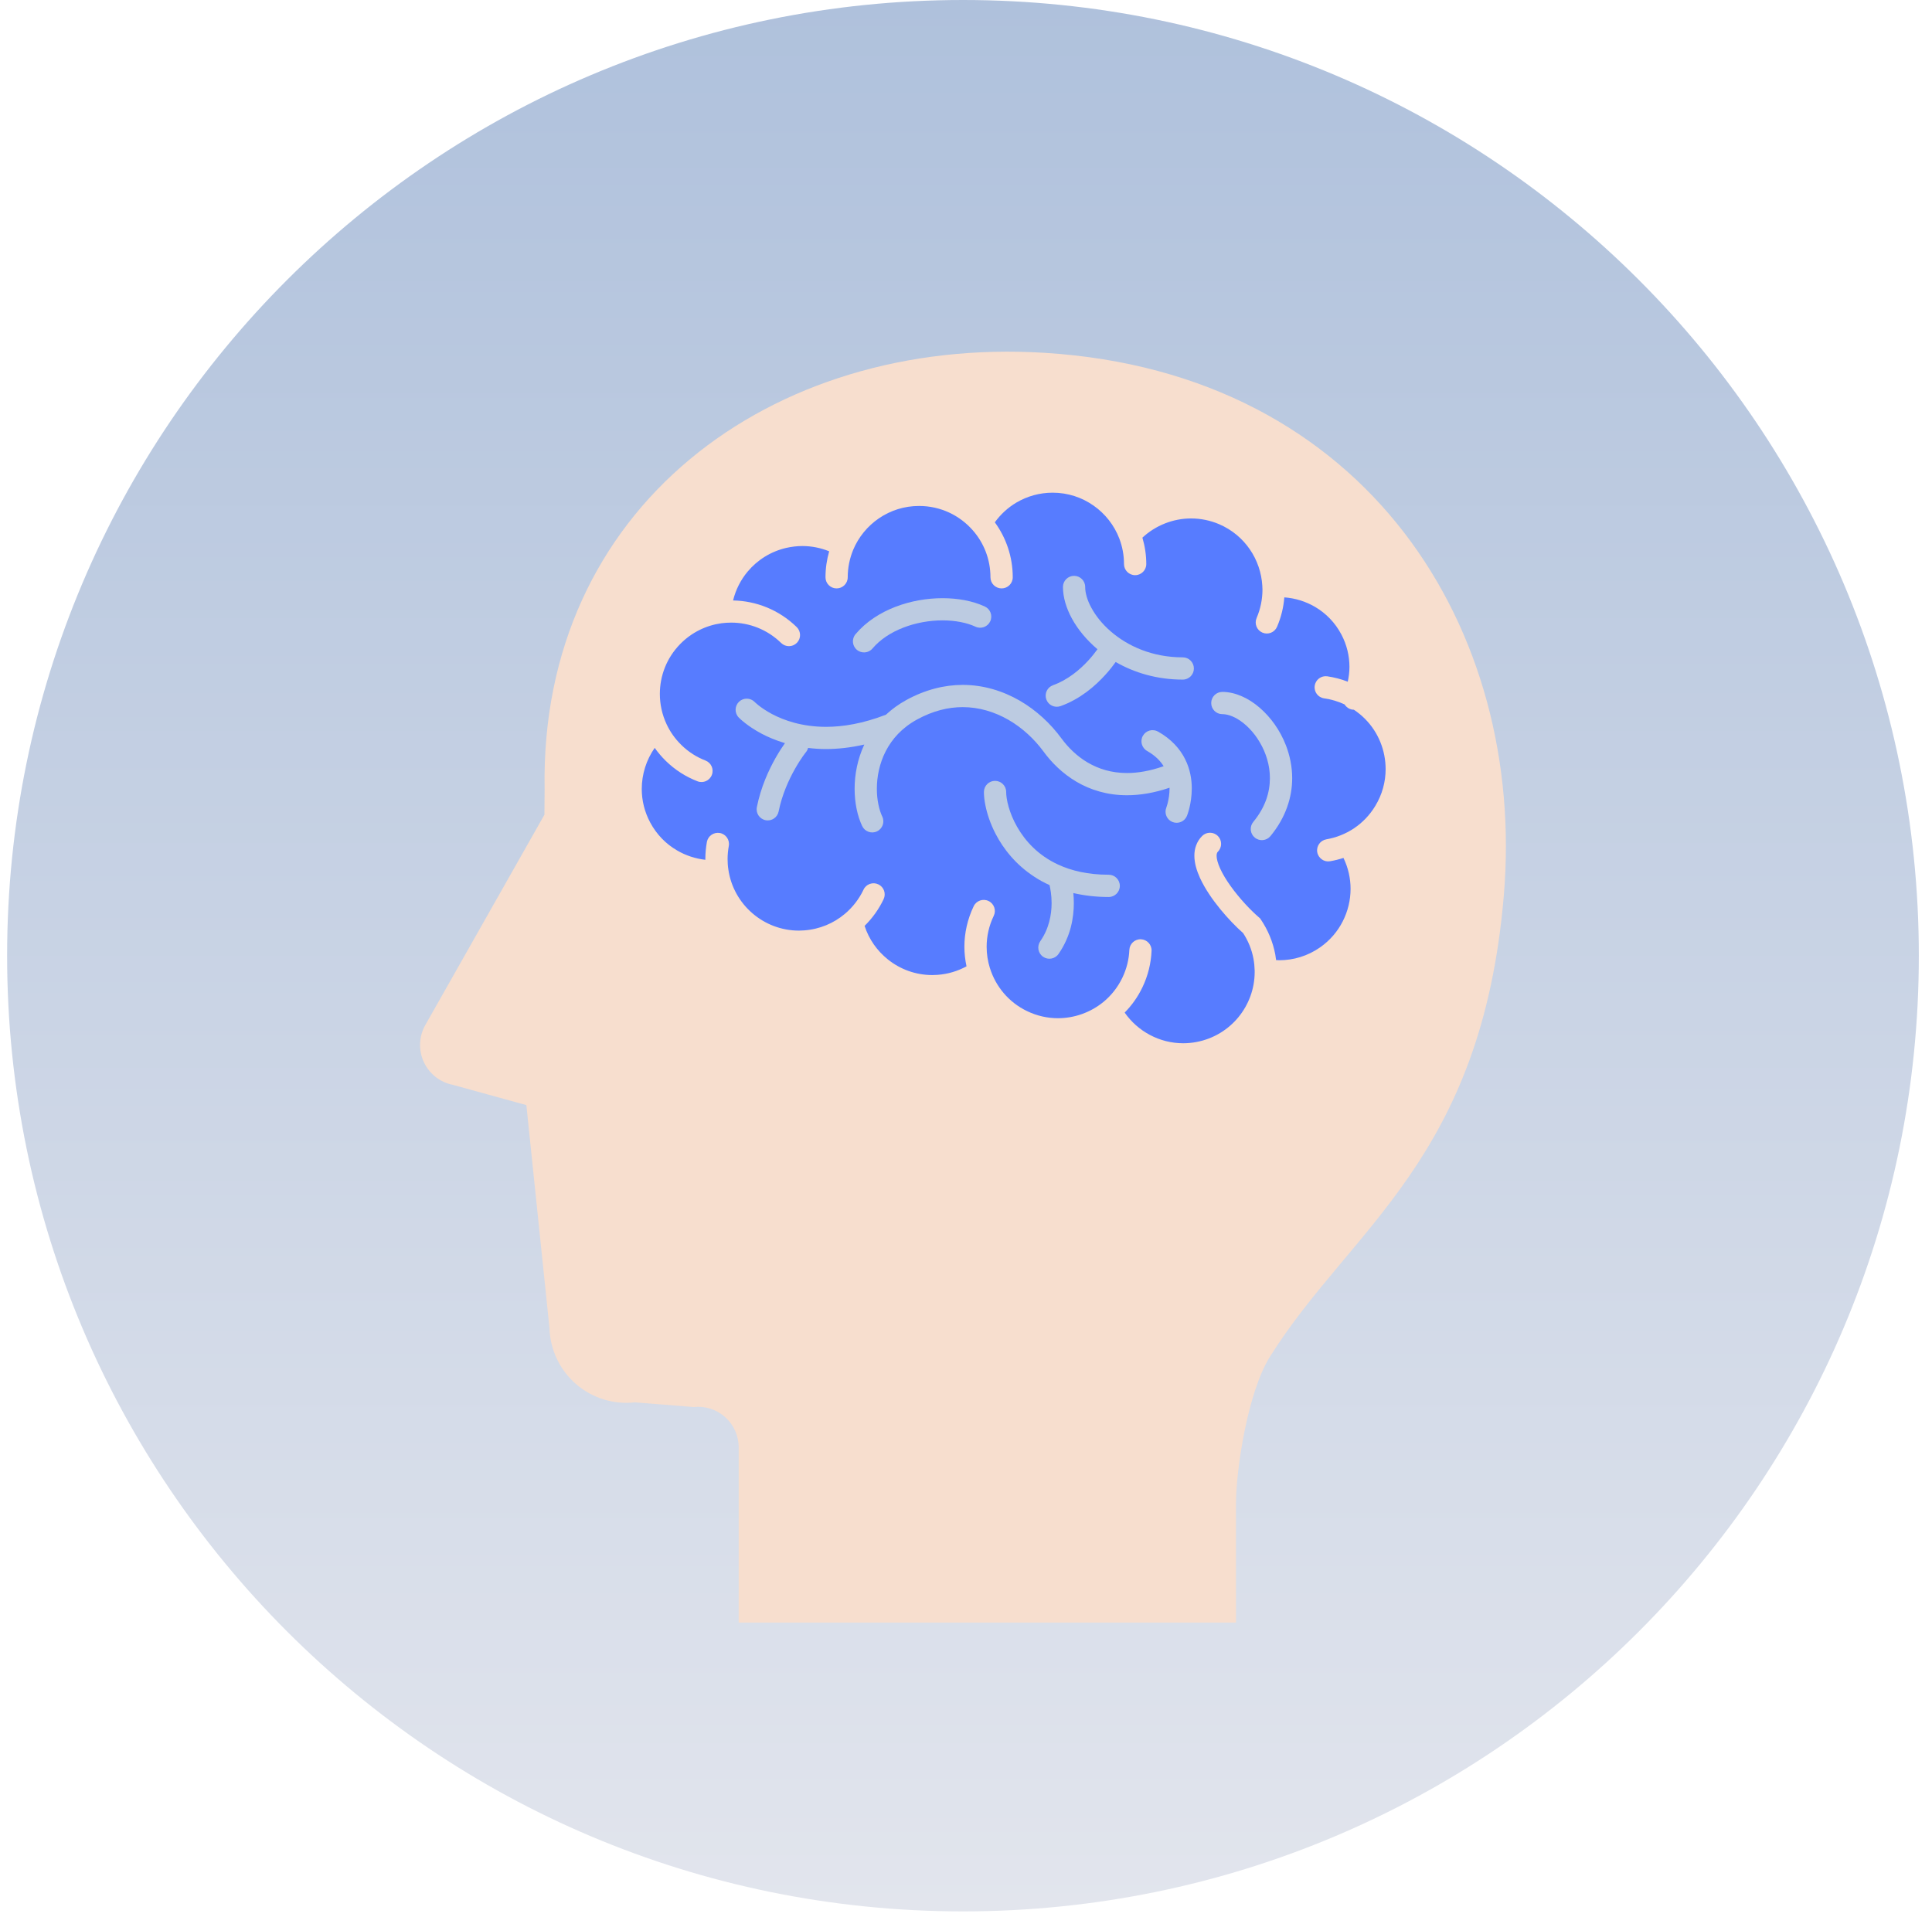
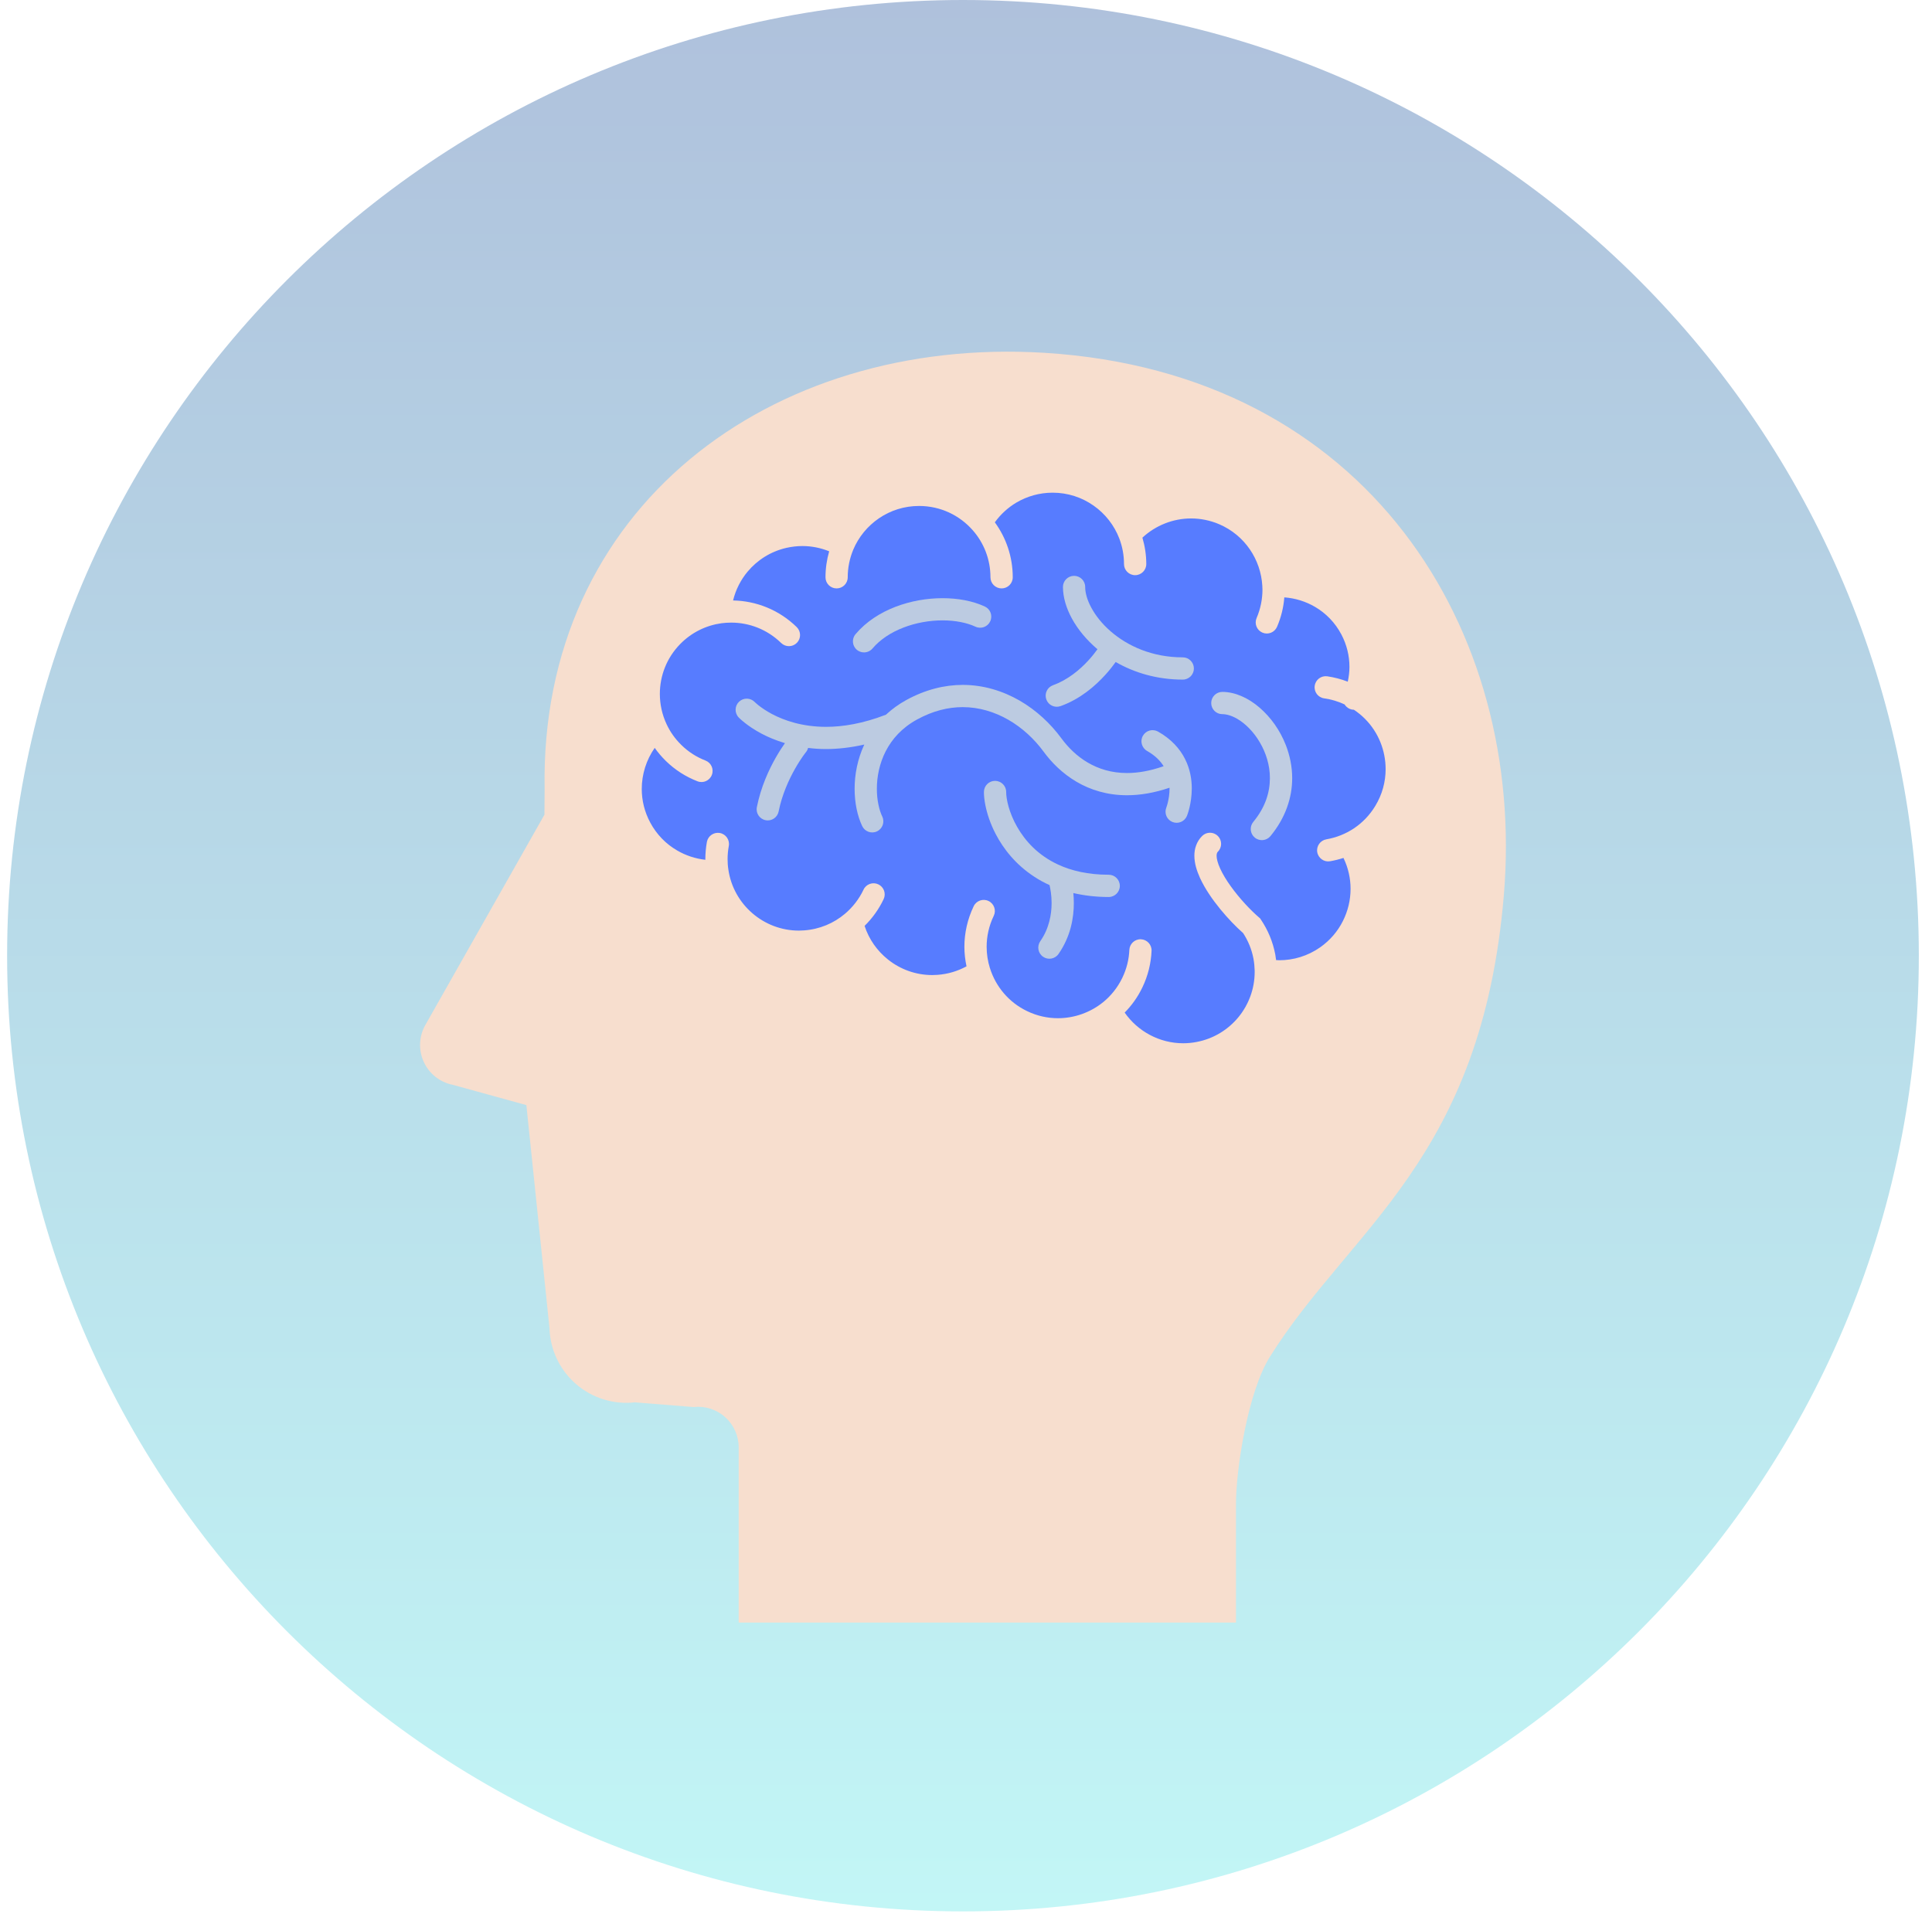
<svg xmlns="http://www.w3.org/2000/svg" width="127" height="126" viewBox="0 0 127 126" fill="none">
  <circle cx="63.301" cy="62.833" r="62.833" fill="url(#paint0_linear_4741_2343)" />
  <circle cx="66.319" cy="54.791" r="26.641" fill="#577CFF" />
  <path d="M72.88 57.51C71.515 57.51 70.427 57.247 69.554 56.842C68.246 56.236 67.399 55.303 66.866 54.372C66.6 53.909 66.416 53.448 66.301 53.043C66.185 52.639 66.14 52.283 66.141 52.071C66.141 51.665 65.814 51.338 65.409 51.338C65.005 51.338 64.678 51.665 64.678 52.071C64.678 52.334 64.71 52.624 64.775 52.943C64.887 53.503 65.097 54.148 65.442 54.815C65.956 55.809 66.775 56.855 67.999 57.647C68.306 57.85 68.635 58.031 68.992 58.192C69.049 58.435 69.128 58.861 69.127 59.378C69.127 59.752 69.085 60.168 68.972 60.597C68.859 61.025 68.676 61.46 68.38 61.885C68.153 62.219 68.234 62.673 68.567 62.903C68.898 63.132 69.353 63.051 69.583 62.718C69.983 62.142 70.237 61.542 70.387 60.971C70.536 60.399 70.588 59.854 70.588 59.378C70.588 59.14 70.575 58.916 70.556 58.715C71.26 58.877 72.03 58.974 72.88 58.974C73.284 58.974 73.612 58.646 73.612 58.242C73.612 57.838 73.284 57.51 72.88 57.51Z" fill="#BCCBE1" />
  <path d="M76.123 48.098C75.771 47.902 75.327 48.023 75.127 48.376C74.928 48.726 75.053 49.172 75.405 49.372C75.944 49.681 76.272 50.022 76.492 50.375C75.59 50.691 74.793 50.823 74.085 50.823C73.053 50.822 72.209 50.549 71.494 50.13C70.784 49.713 70.211 49.14 69.775 48.548C69.057 47.568 68.124 46.697 67.023 46.06C65.922 45.427 64.651 45.029 63.284 45.029C62.088 45.029 60.828 45.338 59.577 46.024C59.067 46.303 58.622 46.631 58.237 46.989C56.716 47.575 55.407 47.787 54.297 47.787C52.717 47.784 51.538 47.362 50.749 46.946C50.356 46.737 50.062 46.53 49.871 46.38C49.776 46.303 49.705 46.244 49.662 46.204L49.619 46.162L49.611 46.154C49.33 45.867 48.87 45.859 48.578 46.138C48.288 46.419 48.28 46.88 48.56 47.172C48.602 47.214 49.103 47.726 50.066 48.238C50.487 48.461 51.003 48.679 51.599 48.858C51.441 49.081 51.224 49.408 50.988 49.822C50.536 50.62 50.016 51.743 49.753 53.062C49.671 53.461 49.929 53.845 50.325 53.924C50.721 54.005 51.105 53.745 51.184 53.349C51.406 52.237 51.862 51.246 52.261 50.544C52.461 50.189 52.644 49.912 52.777 49.721C52.844 49.628 52.897 49.555 52.933 49.509C52.951 49.486 52.964 49.47 52.972 49.459L52.983 49.449L52.984 49.446C53.05 49.364 53.094 49.271 53.12 49.172C53.491 49.22 53.882 49.247 54.297 49.247C55.065 49.247 55.908 49.156 56.815 48.951C56.363 49.919 56.179 50.931 56.178 51.857C56.18 52.788 56.358 53.637 56.676 54.311C56.849 54.675 57.285 54.832 57.649 54.659C58.013 54.485 58.17 54.05 57.996 53.685C57.794 53.264 57.638 52.595 57.641 51.857C57.639 51.059 57.814 50.184 58.226 49.383C58.641 48.583 59.282 47.854 60.28 47.306C61.331 46.729 62.338 46.492 63.284 46.49C64.365 46.492 65.382 46.804 66.292 47.327C67.2 47.85 67.992 48.588 68.596 49.411C69.127 50.137 69.839 50.851 70.753 51.391C71.666 51.931 72.788 52.286 74.085 52.284C74.943 52.284 75.874 52.131 76.879 51.79L76.88 51.841C76.88 52.199 76.824 52.525 76.768 52.756C76.742 52.869 76.713 52.962 76.693 53.019C76.684 53.049 76.677 53.071 76.672 53.084L76.668 53.095V53.096C76.52 53.47 76.7 53.893 77.075 54.044C77.45 54.193 77.876 54.01 78.026 53.637C78.046 53.585 78.338 52.853 78.342 51.841C78.342 51.261 78.241 50.579 77.901 49.907C77.566 49.231 76.987 48.585 76.123 48.098Z" fill="#BCCBE1" />
  <path d="M57.354 42.635C57.858 42.041 58.573 41.574 59.388 41.261C60.203 40.944 61.11 40.787 61.961 40.787C62.788 40.787 63.56 40.939 64.124 41.203C64.493 41.373 64.927 41.212 65.094 40.846C65.263 40.48 65.104 40.044 64.739 39.877C63.922 39.499 62.961 39.33 61.961 39.328C60.933 39.328 59.862 39.512 58.861 39.896C57.865 40.28 56.939 40.867 56.241 41.692C55.978 41.999 56.017 42.46 56.324 42.72C56.633 42.983 57.096 42.943 57.354 42.635Z" fill="#BCCBE1" />
  <path d="M68.652 23.196C50.632 22.087 35.457 33.423 35.801 51.893L35.788 53.565L27.959 67.39C27.537 68.135 27.499 69.039 27.857 69.817C28.214 70.596 28.922 71.156 29.763 71.322L34.601 72.656L36.12 87.316C36.161 88.729 36.789 90.061 37.855 90.988C38.921 91.917 40.328 92.356 41.732 92.199L45.595 92.507C46.349 92.423 47.104 92.664 47.669 93.171C48.234 93.676 48.558 94.399 48.558 95.158V106.678H81.247C81.247 106.678 81.247 101.092 81.247 98.864C81.247 96.634 82.017 91.539 83.475 89.205C88.775 80.732 97.401 76.224 98.856 58.848C100.313 41.47 89.941 24.507 68.652 23.196ZM90.4 52.994C89.667 54.205 88.482 54.959 87.188 55.182C86.791 55.252 86.522 55.628 86.589 56.027C86.66 56.424 87.038 56.694 87.435 56.623C87.732 56.572 88.024 56.498 88.313 56.405C88.624 57.051 88.78 57.745 88.78 58.436C88.78 59.174 88.604 59.907 88.267 60.57C87.932 61.232 87.435 61.822 86.783 62.281C85.962 62.856 85.029 63.13 84.103 63.132C84.029 63.132 83.957 63.124 83.884 63.122C83.868 63 83.853 62.879 83.832 62.76V62.758C83.672 61.911 83.341 61.136 82.888 60.462L82.833 60.38L82.758 60.315C82.205 59.84 81.471 59.062 80.904 58.268C80.618 57.872 80.376 57.471 80.212 57.114C80.046 56.755 79.97 56.444 79.973 56.26C79.973 56.178 79.985 56.121 80.001 56.084C80.014 56.048 80.028 56.026 80.056 55.997C80.341 55.713 80.341 55.249 80.056 54.962C79.77 54.678 79.308 54.678 79.024 54.962C78.844 55.139 78.709 55.353 78.628 55.581C78.543 55.803 78.512 56.035 78.512 56.26C78.515 56.766 78.668 57.246 78.882 57.722C79.209 58.432 79.695 59.137 80.222 59.781C80.718 60.385 81.243 60.929 81.715 61.345C82.041 61.843 82.279 62.407 82.396 63.028C82.444 63.29 82.469 63.55 82.475 63.799V63.804C82.475 63.836 82.476 63.869 82.476 63.903C82.476 65.007 82.083 66.053 81.407 66.876C80.731 67.697 79.779 68.294 78.65 68.507C78.356 68.563 78.064 68.59 77.776 68.59C76.226 68.591 74.792 67.811 73.93 66.573C74.395 66.102 74.791 65.551 75.091 64.924V64.925C75.466 64.15 75.663 63.329 75.698 62.515C75.716 62.113 75.404 61.772 75.002 61.754C74.596 61.736 74.256 62.05 74.238 62.452C74.212 63.072 74.062 63.694 73.776 64.287L73.775 64.29C73.467 64.925 73.04 65.457 72.53 65.877L72.528 65.878C71.687 66.564 70.628 66.943 69.545 66.943C68.863 66.943 68.17 66.794 67.512 66.475C66.295 65.89 65.449 64.847 65.075 63.654H65.073C64.931 63.201 64.857 62.725 64.857 62.247C64.857 61.564 65.006 60.871 65.324 60.212C65.5 59.848 65.346 59.411 64.982 59.237C64.62 59.062 64.183 59.213 64.007 59.577C63.594 60.436 63.394 61.35 63.394 62.247C63.394 62.682 63.445 63.112 63.534 63.532C62.963 63.843 62.32 64.043 61.625 64.093H61.623C61.509 64.101 61.398 64.106 61.285 64.106C60.187 64.106 59.171 63.725 58.365 63.079C57.661 62.515 57.121 61.757 56.834 60.873C57.347 60.368 57.773 59.773 58.086 59.114C58.258 58.748 58.102 58.314 57.737 58.142C57.373 57.969 56.934 58.124 56.764 58.491C56.475 59.103 56.054 59.647 55.54 60.08C54.807 60.699 53.883 61.096 52.855 61.17H52.854C52.739 61.178 52.628 61.184 52.517 61.184C50.197 61.184 48.216 59.469 47.88 57.177L47.879 57.17V57.166C47.86 57.056 47.848 56.942 47.84 56.824C47.832 56.712 47.828 56.597 47.828 56.484C47.828 56.19 47.856 55.899 47.908 55.618C47.98 55.221 47.718 54.84 47.321 54.766C46.926 54.695 46.543 54.954 46.468 55.351C46.402 55.719 46.366 56.097 46.366 56.484L46.367 56.528C45.71 56.454 45.072 56.244 44.502 55.909C43.779 55.488 43.166 54.87 42.742 54.078C42.364 53.371 42.186 52.618 42.186 51.871C42.186 50.907 42.485 49.961 43.037 49.17C43.25 49.471 43.491 49.754 43.76 50.02C44.378 50.626 45.092 51.074 45.848 51.366C46.225 51.514 46.647 51.326 46.793 50.948C46.941 50.572 46.751 50.149 46.377 50.003C45.798 49.78 45.256 49.439 44.786 48.977V48.976C44.37 48.57 44.048 48.108 43.818 47.613C43.523 46.985 43.375 46.302 43.375 45.624C43.376 44.434 43.819 43.256 44.713 42.343C45.474 41.567 46.433 41.113 47.428 40.975H47.429H47.431C47.644 40.948 47.856 40.934 48.068 40.934C49.255 40.935 50.434 41.382 51.35 42.275C51.639 42.555 52.1 42.553 52.384 42.263C52.666 41.975 52.66 41.514 52.373 41.23C51.208 40.089 49.699 39.505 48.189 39.478C48.359 38.779 48.687 38.128 49.146 37.58C49.783 36.821 50.655 36.259 51.696 36.019C52.051 35.94 52.4 35.9 52.747 35.9C53.359 35.9 53.956 36.023 54.506 36.246C54.35 36.791 54.264 37.363 54.264 37.956C54.264 38.359 54.591 38.685 54.995 38.685C55.398 38.685 55.725 38.359 55.725 37.956C55.725 37.317 55.855 36.707 56.083 36.152C56.436 35.304 57.034 34.582 57.784 34.072C58.537 33.561 59.438 33.265 60.416 33.265C61.826 33.265 63.084 33.881 63.946 34.865C64.672 35.69 65.108 36.77 65.108 37.956C65.108 38.359 65.437 38.685 65.84 38.685C66.244 38.685 66.573 38.359 66.573 37.956C66.573 36.606 66.135 35.353 65.395 34.34C65.774 33.816 66.256 33.371 66.814 33.041C67.512 32.63 68.325 32.392 69.196 32.392C70.2 32.392 71.122 32.705 71.883 33.239C72.647 33.773 73.243 34.531 73.58 35.41H73.579C73.778 35.932 73.886 36.493 73.886 37.085C73.886 37.488 74.215 37.815 74.618 37.815C75.021 37.815 75.351 37.488 75.351 37.085C75.351 36.481 75.258 35.9 75.096 35.348C75.963 34.543 77.111 34.086 78.296 34.086C78.915 34.086 79.543 34.209 80.15 34.468C80.996 34.834 81.675 35.413 82.159 36.119C82.644 36.826 82.928 37.656 82.978 38.515C82.984 38.603 82.988 38.691 82.988 38.779C82.985 39.4 82.863 40.025 82.603 40.633C82.443 41.004 82.615 41.433 82.985 41.592C83.357 41.751 83.785 41.581 83.946 41.21C84.217 40.579 84.373 39.928 84.425 39.275C85.142 39.326 85.84 39.543 86.458 39.908C87.162 40.324 87.765 40.934 88.176 41.715C88.536 42.398 88.705 43.124 88.706 43.844C88.706 44.173 88.666 44.499 88.595 44.819C88.157 44.647 87.701 44.531 87.246 44.464C86.849 44.409 86.477 44.688 86.423 45.088C86.365 45.489 86.644 45.858 87.042 45.913C87.502 45.978 87.955 46.11 88.387 46.314C88.462 46.439 88.578 46.542 88.722 46.605C88.811 46.644 88.906 46.663 88.999 46.663C89.269 46.843 89.514 47.046 89.734 47.267L89.735 47.269C90.613 48.153 91.084 49.347 91.084 50.567C91.084 51.395 90.865 52.233 90.4 52.994Z" fill="#F7DECE" />
  <path d="M82.806 46.531C82.444 46.218 82.054 45.961 81.642 45.782C81.229 45.599 80.794 45.49 80.349 45.49C79.945 45.49 79.619 45.818 79.619 46.222C79.619 46.626 79.945 46.952 80.349 46.952C80.618 46.952 80.956 47.045 81.316 47.252C81.852 47.559 82.409 48.112 82.811 48.802C83.22 49.493 83.48 50.313 83.477 51.163C83.475 52.096 83.181 53.071 82.383 54.039C82.128 54.349 82.171 54.811 82.482 55.067C82.794 55.326 83.256 55.28 83.512 54.972C84.515 53.759 84.943 52.417 84.942 51.163C84.942 50.401 84.786 49.67 84.531 49.005C84.144 48.007 83.53 47.156 82.806 46.531Z" fill="#C0CDE2" />
  <path d="M77.75 43.218C75.741 43.218 74.128 42.477 73.011 41.509C72.453 41.026 72.026 40.486 71.746 39.968C71.461 39.451 71.332 38.959 71.335 38.59C71.335 38.187 71.007 37.859 70.605 37.859C70.2 37.859 69.873 38.187 69.873 38.59C69.876 39.276 70.09 39.982 70.461 40.666C70.852 41.38 71.421 42.074 72.142 42.684C71.997 42.885 71.797 43.148 71.539 43.426C70.983 44.034 70.18 44.707 69.22 45.049C68.843 45.183 68.643 45.601 68.779 45.982C68.914 46.363 69.331 46.559 69.713 46.425C71.014 45.958 71.986 45.105 72.648 44.379C72.942 44.057 73.17 43.76 73.34 43.524C74.549 44.221 76.043 44.681 77.75 44.681C78.154 44.681 78.48 44.354 78.48 43.951C78.48 43.547 78.154 43.218 77.75 43.218Z" fill="#BCCBE1" />
  <defs>
    <linearGradient id="paint0_linear_4741_2343" x1="63.301" y1="0" x2="63.301" y2="125.665" gradientUnits="userSpaceOnUse">
      <stop stop-color="#AFC1DC" />
-       <stop offset="1" stop-color="#E2E5ED" />
+       <stop offset="1" stop-color="#c2f6f6" />
    </linearGradient>
  </defs>
</svg>
